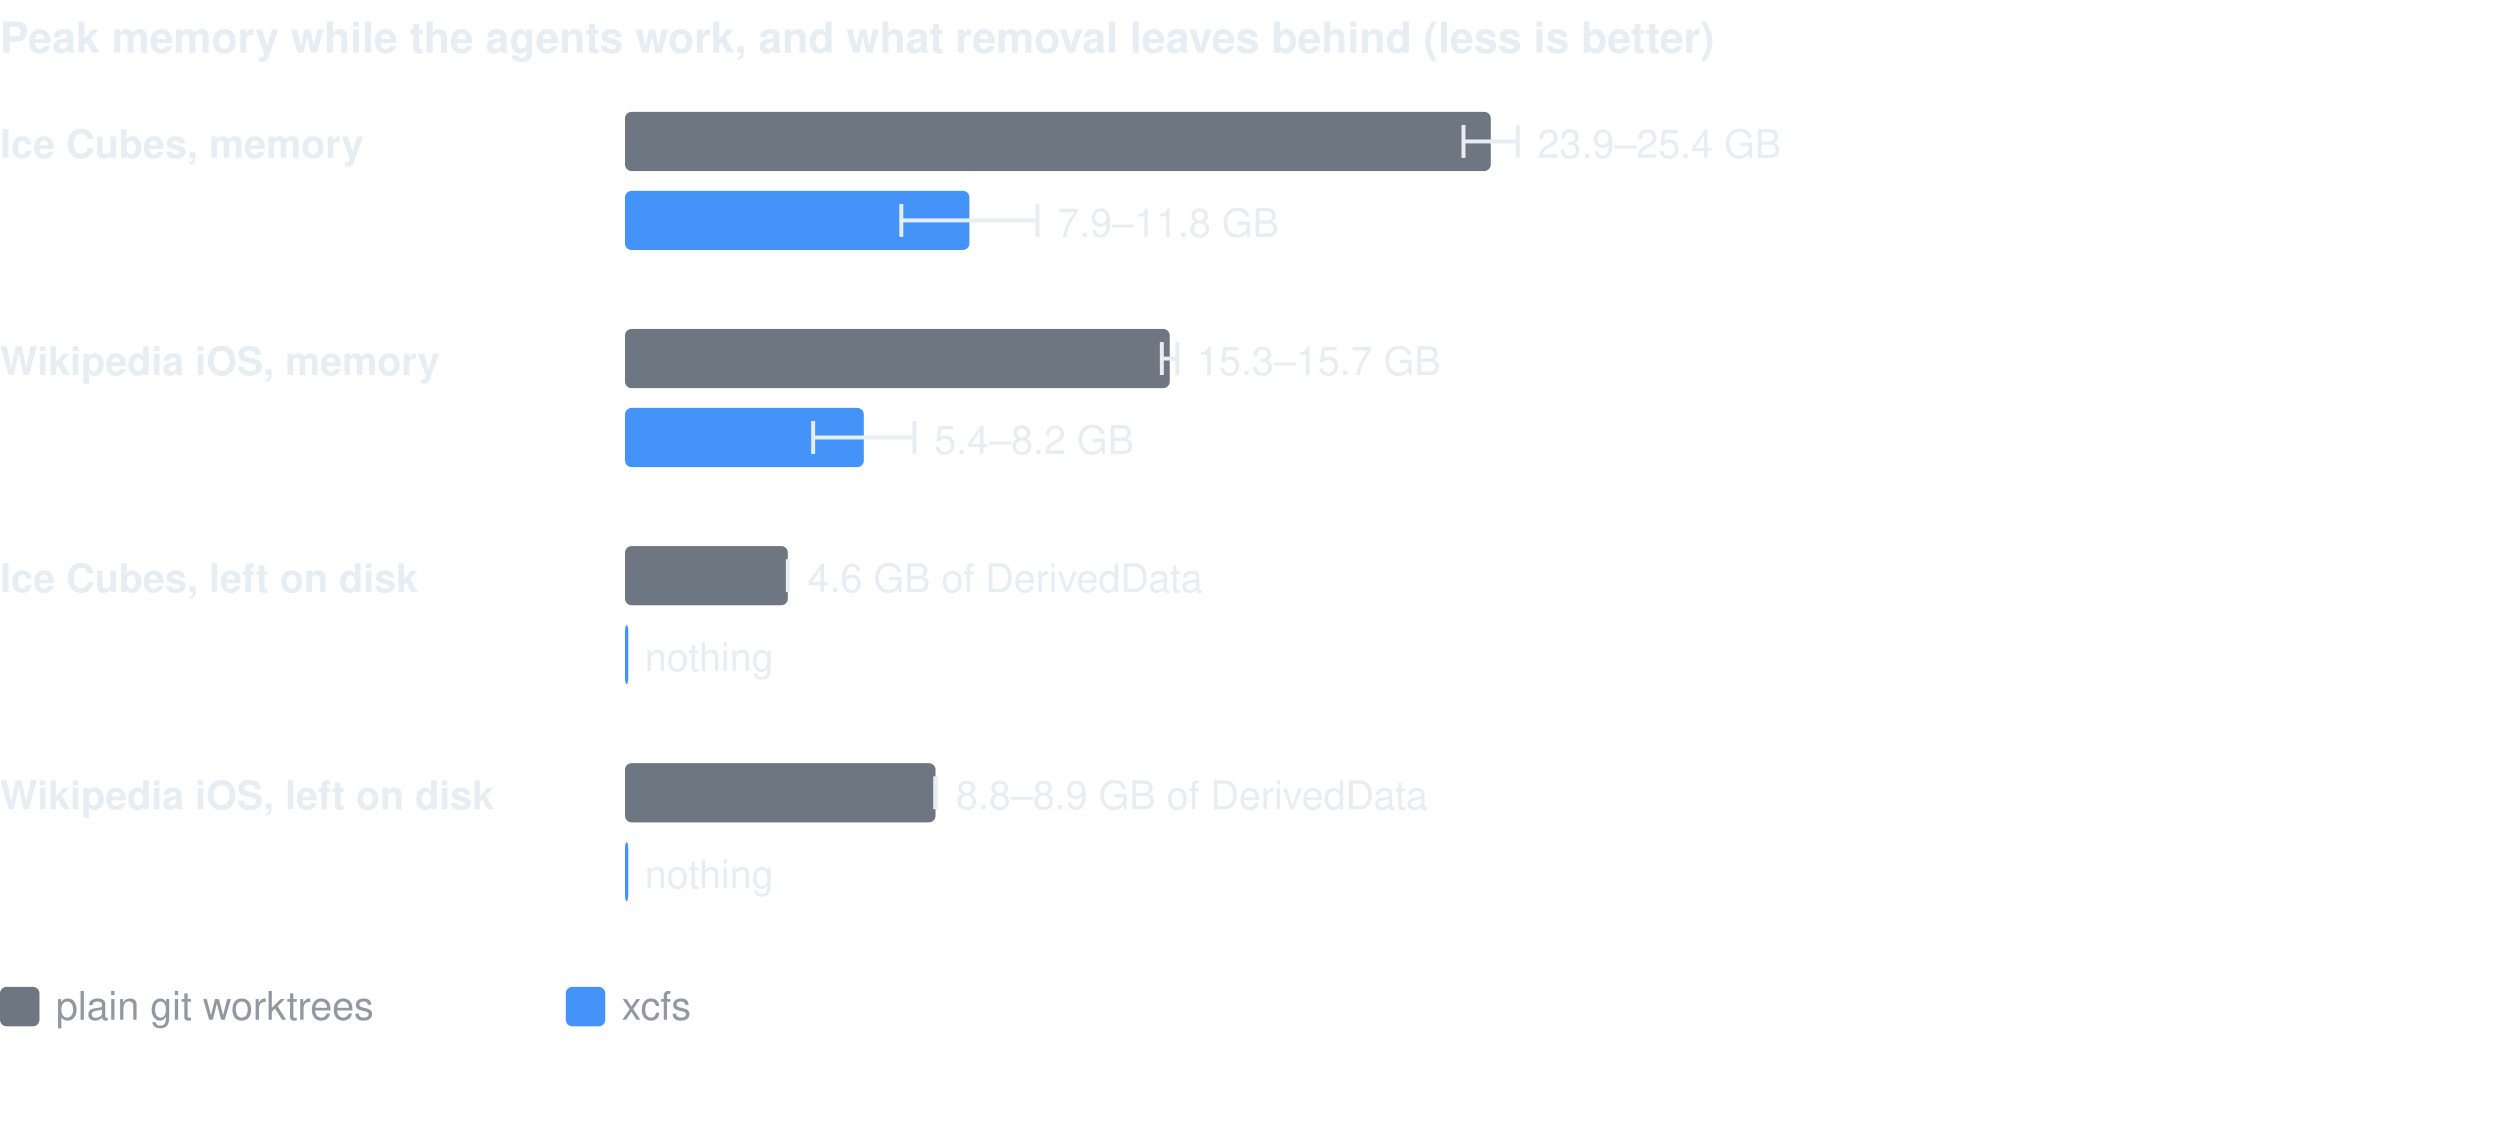
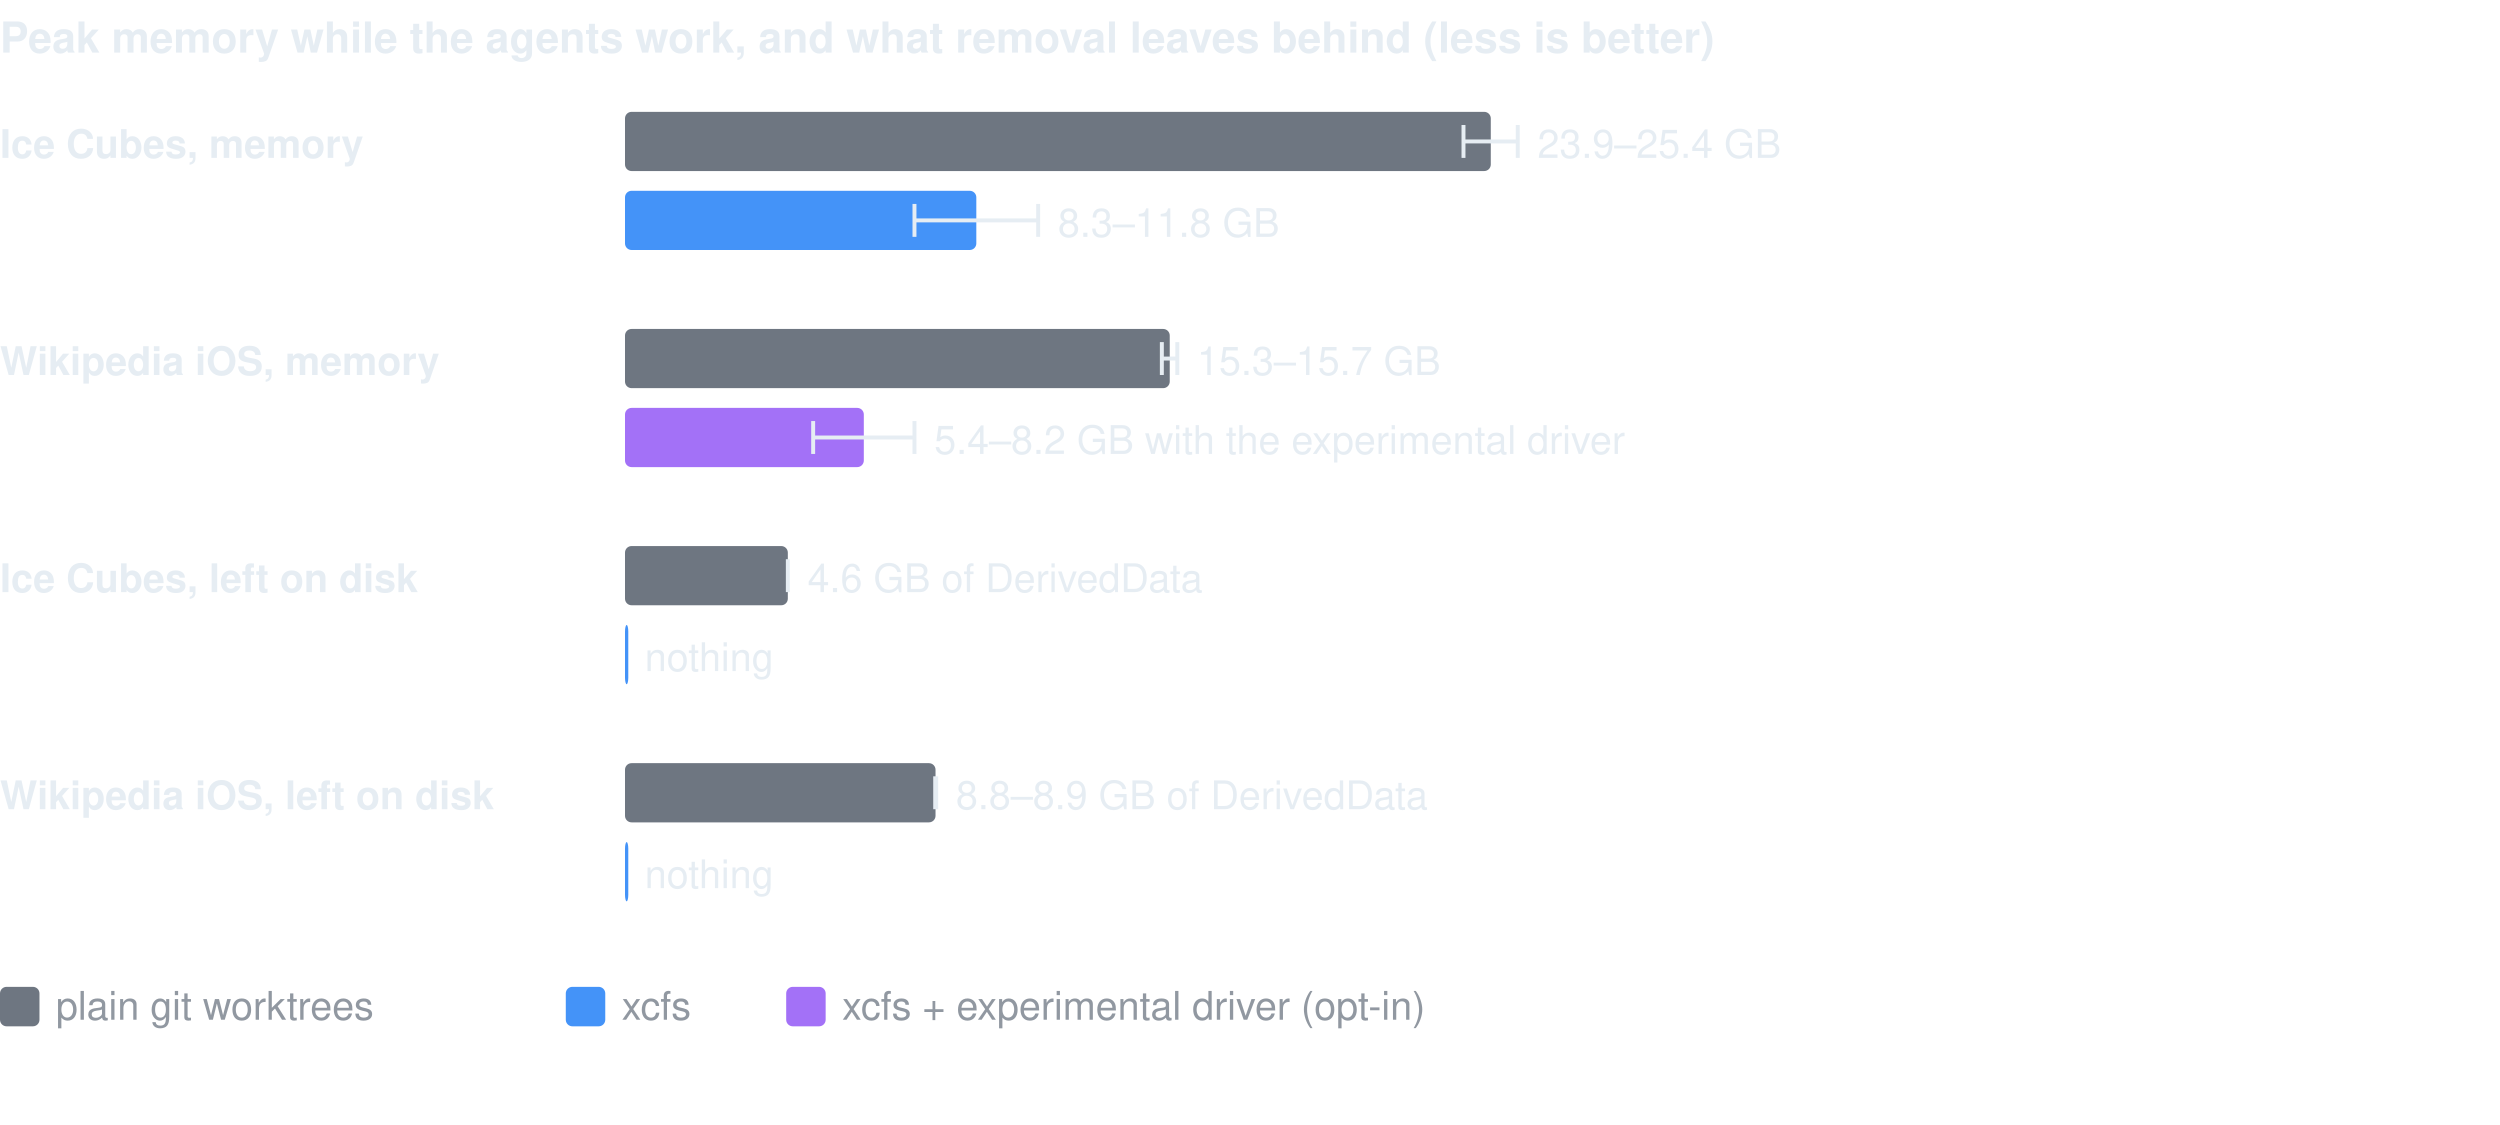
<svg xmlns="http://www.w3.org/2000/svg" width="760" height="342" viewBox="0 0 760 342" font-family="-apple-system, BlinkMacSystemFont, 'Segoe UI', Helvetica, Arial, sans-serif" font-size="12">
  <text x="0" y="16" fill="#e6edf3" font-size="13" font-weight="600">Peak memory while the agents work, and what removal leaves behind (less is better)</text>
  <text x="0" y="48" fill="#e6edf3" font-weight="600">Ice Cubes, memory</text>
  <rect x="190.0" y="34" width="263.2" height="18" rx="2" fill="#6e7681" />
  <path d="M444.9 43.0 H461.4 M444.9 38.0 V48.0 M461.4 38.0 V48.0" stroke="#e6edf3" stroke-width="1.2" fill="none" />
  <text x="467.4" y="48" fill="#e6edf3">23.9–25.4 GB</text>
-   <rect x="190.0" y="58" width="104.7" height="18" rx="2" fill="#4493f8" />
-   <path d="M274.0 67.0 H315.4 M274.0 62.0 V72.0 M315.4 62.0 V72.0" stroke="#e6edf3" stroke-width="1.2" fill="none" />
-   <text x="321.4" y="72" fill="#e6edf3">7.9–11.8 GB</text>
+   <rect x="190.0" y="58" width="106.8" height="18" rx="2" fill="#4493f8" />
+   <path d="M278.0 67.0 H315.6 M278.0 62.0 V72.0 M315.6 62.0 V72.0" stroke="#e6edf3" stroke-width="1.2" fill="none" />
+   <text x="321.6" y="72" fill="#e6edf3">8.3–11.8 GB</text>
  <text x="0" y="114" fill="#e6edf3" font-weight="600">Wikipedia iOS, memory</text>
  <rect x="190.0" y="100" width="165.6" height="18" rx="2" fill="#6e7681" />
  <path d="M353.2 109.0 H357.9 M353.2 104.0 V114.0 M357.9 104.0 V114.0" stroke="#e6edf3" stroke-width="1.2" fill="none" />
  <text x="363.9" y="114" fill="#e6edf3">15.3–15.7 GB</text>
-   <rect x="190.0" y="124" width="72.6" height="18" rx="2" fill="#4493f8" />
+   <rect x="190.0" y="124" width="72.6" height="18" rx="2" fill="#a371f7" />
  <path d="M247.2 133.0 H278.0 M247.2 128.0 V138.0 M278.0 128.0 V138.0" stroke="#e6edf3" stroke-width="1.2" fill="none" />
-   <text x="284.0" y="138" fill="#e6edf3">5.4–8.2 GB</text>
+   <text x="284.0" y="138" fill="#e6edf3">5.4–8.2 GB with the experimental driver</text>
  <text x="0" y="180" fill="#e6edf3" font-weight="600">Ice Cubes, left on disk</text>
  <rect x="190.0" y="166" width="49.5" height="18" rx="2" fill="#6e7681" />
  <path d="M239.5 175.0 H239.5 M239.5 170.0 V180.0 M239.5 170.0 V180.0" stroke="#e6edf3" stroke-width="1.2" fill="none" />
  <text x="245.5" y="180" fill="#e6edf3">4.6 GB of DerivedData</text>
  <rect x="190.0" y="190" width="1.0" height="18" rx="2" fill="#4493f8" />
  <text x="196.0" y="204" fill="#e6edf3">nothing</text>
  <text x="0" y="246" fill="#e6edf3" font-weight="600">Wikipedia iOS, left on disk</text>
  <rect x="190.0" y="232" width="94.4" height="18" rx="2" fill="#6e7681" />
  <path d="M284.3 241.0 H284.6 M284.3 236.0 V246.0 M284.6 236.0 V246.0" stroke="#e6edf3" stroke-width="1.2" fill="none" />
  <text x="290.6" y="246" fill="#e6edf3">8.8–8.9 GB of DerivedData</text>
  <rect x="190.0" y="256" width="1.0" height="18" rx="2" fill="#4493f8" />
  <text x="196.0" y="270" fill="#e6edf3">nothing</text>
  <rect x="0" y="300" width="12" height="12" rx="2" fill="#6e7681" />
  <text x="17" y="310" fill="#9198a1">plain git worktrees</text>
  <rect x="172" y="300" width="12" height="12" rx="2" fill="#4493f8" />
  <text x="189" y="310" fill="#9198a1">xcfs</text>
+   <rect x="239" y="300" width="12" height="12" rx="2" fill="#a371f7" />
+   <text x="256" y="310" fill="#9198a1">xcfs + experimental driver (opt-in)</text>
</svg>
